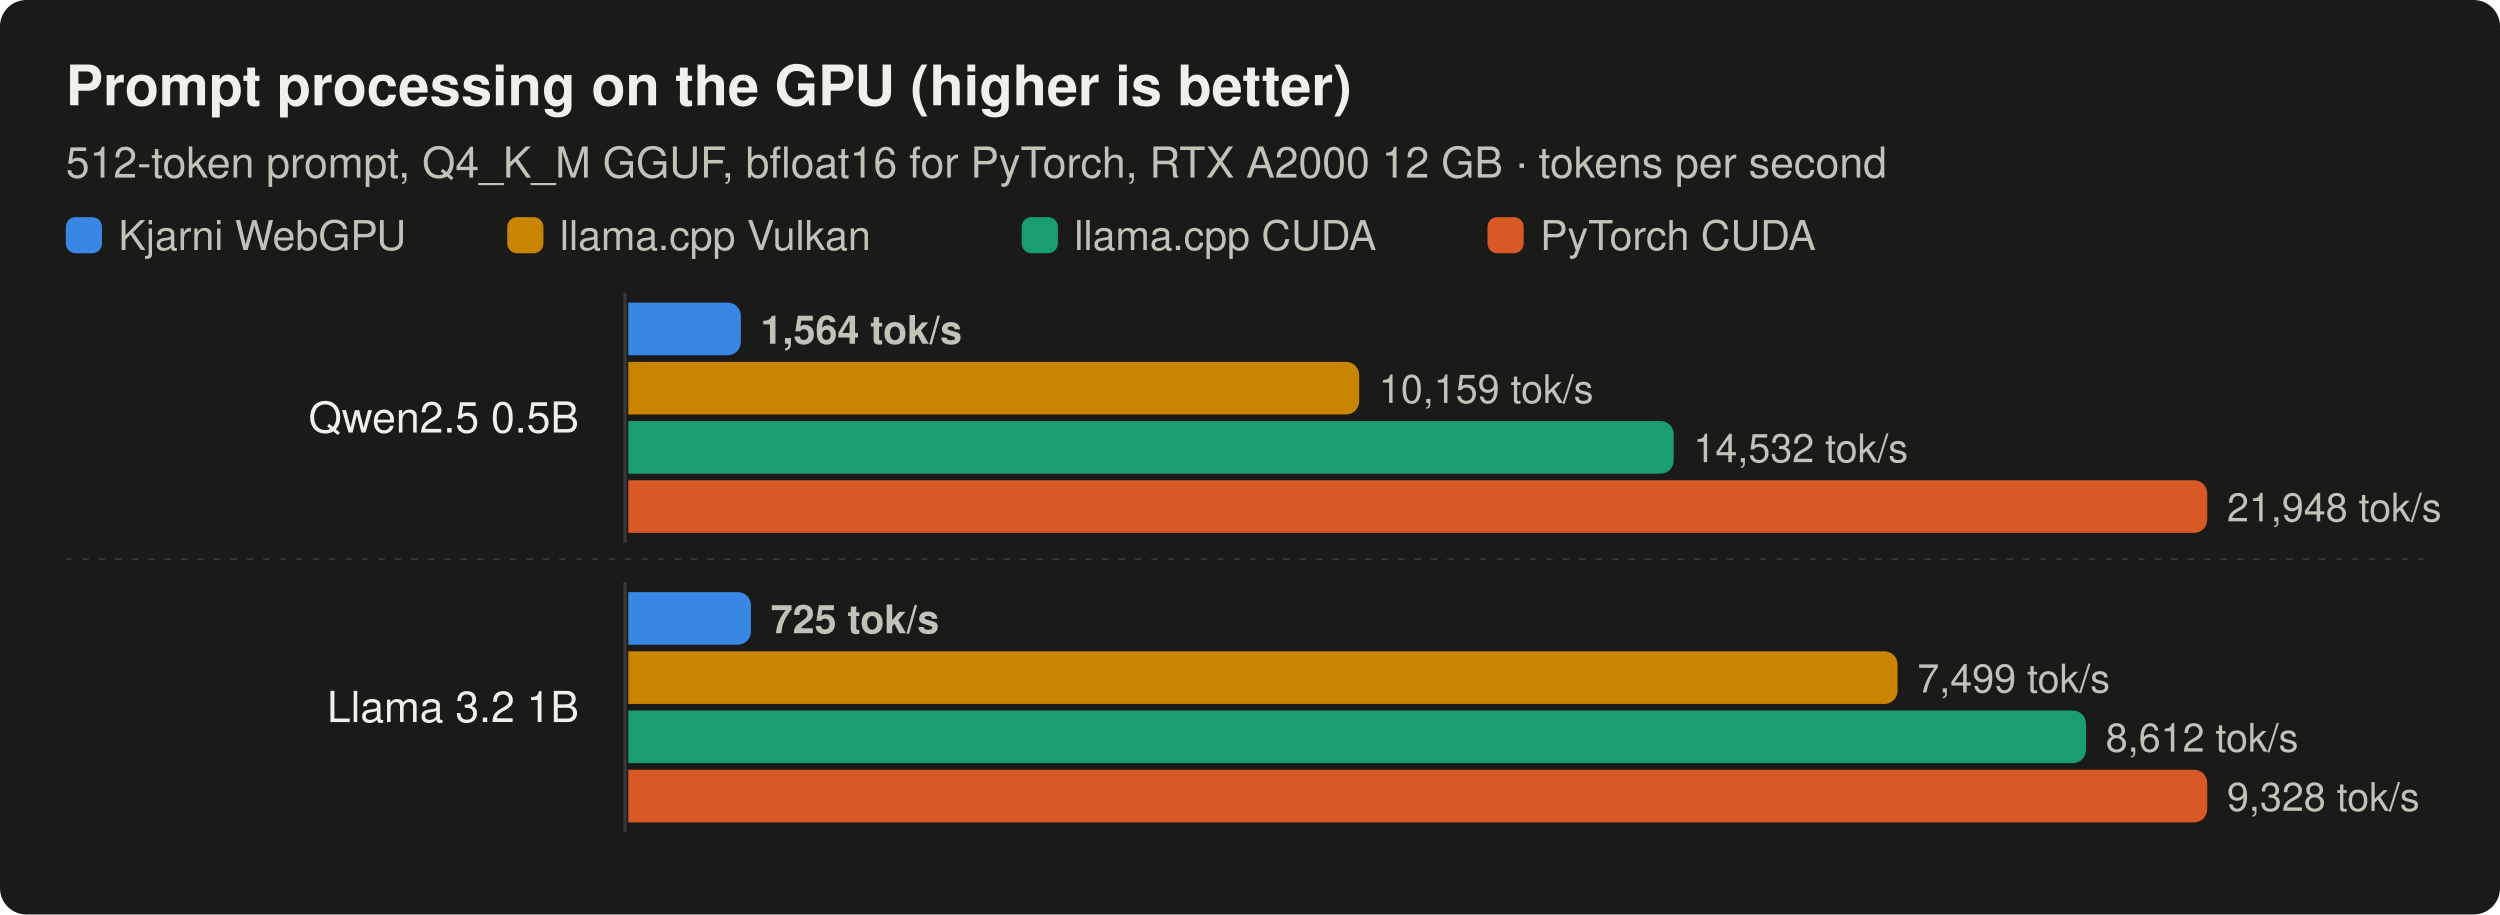
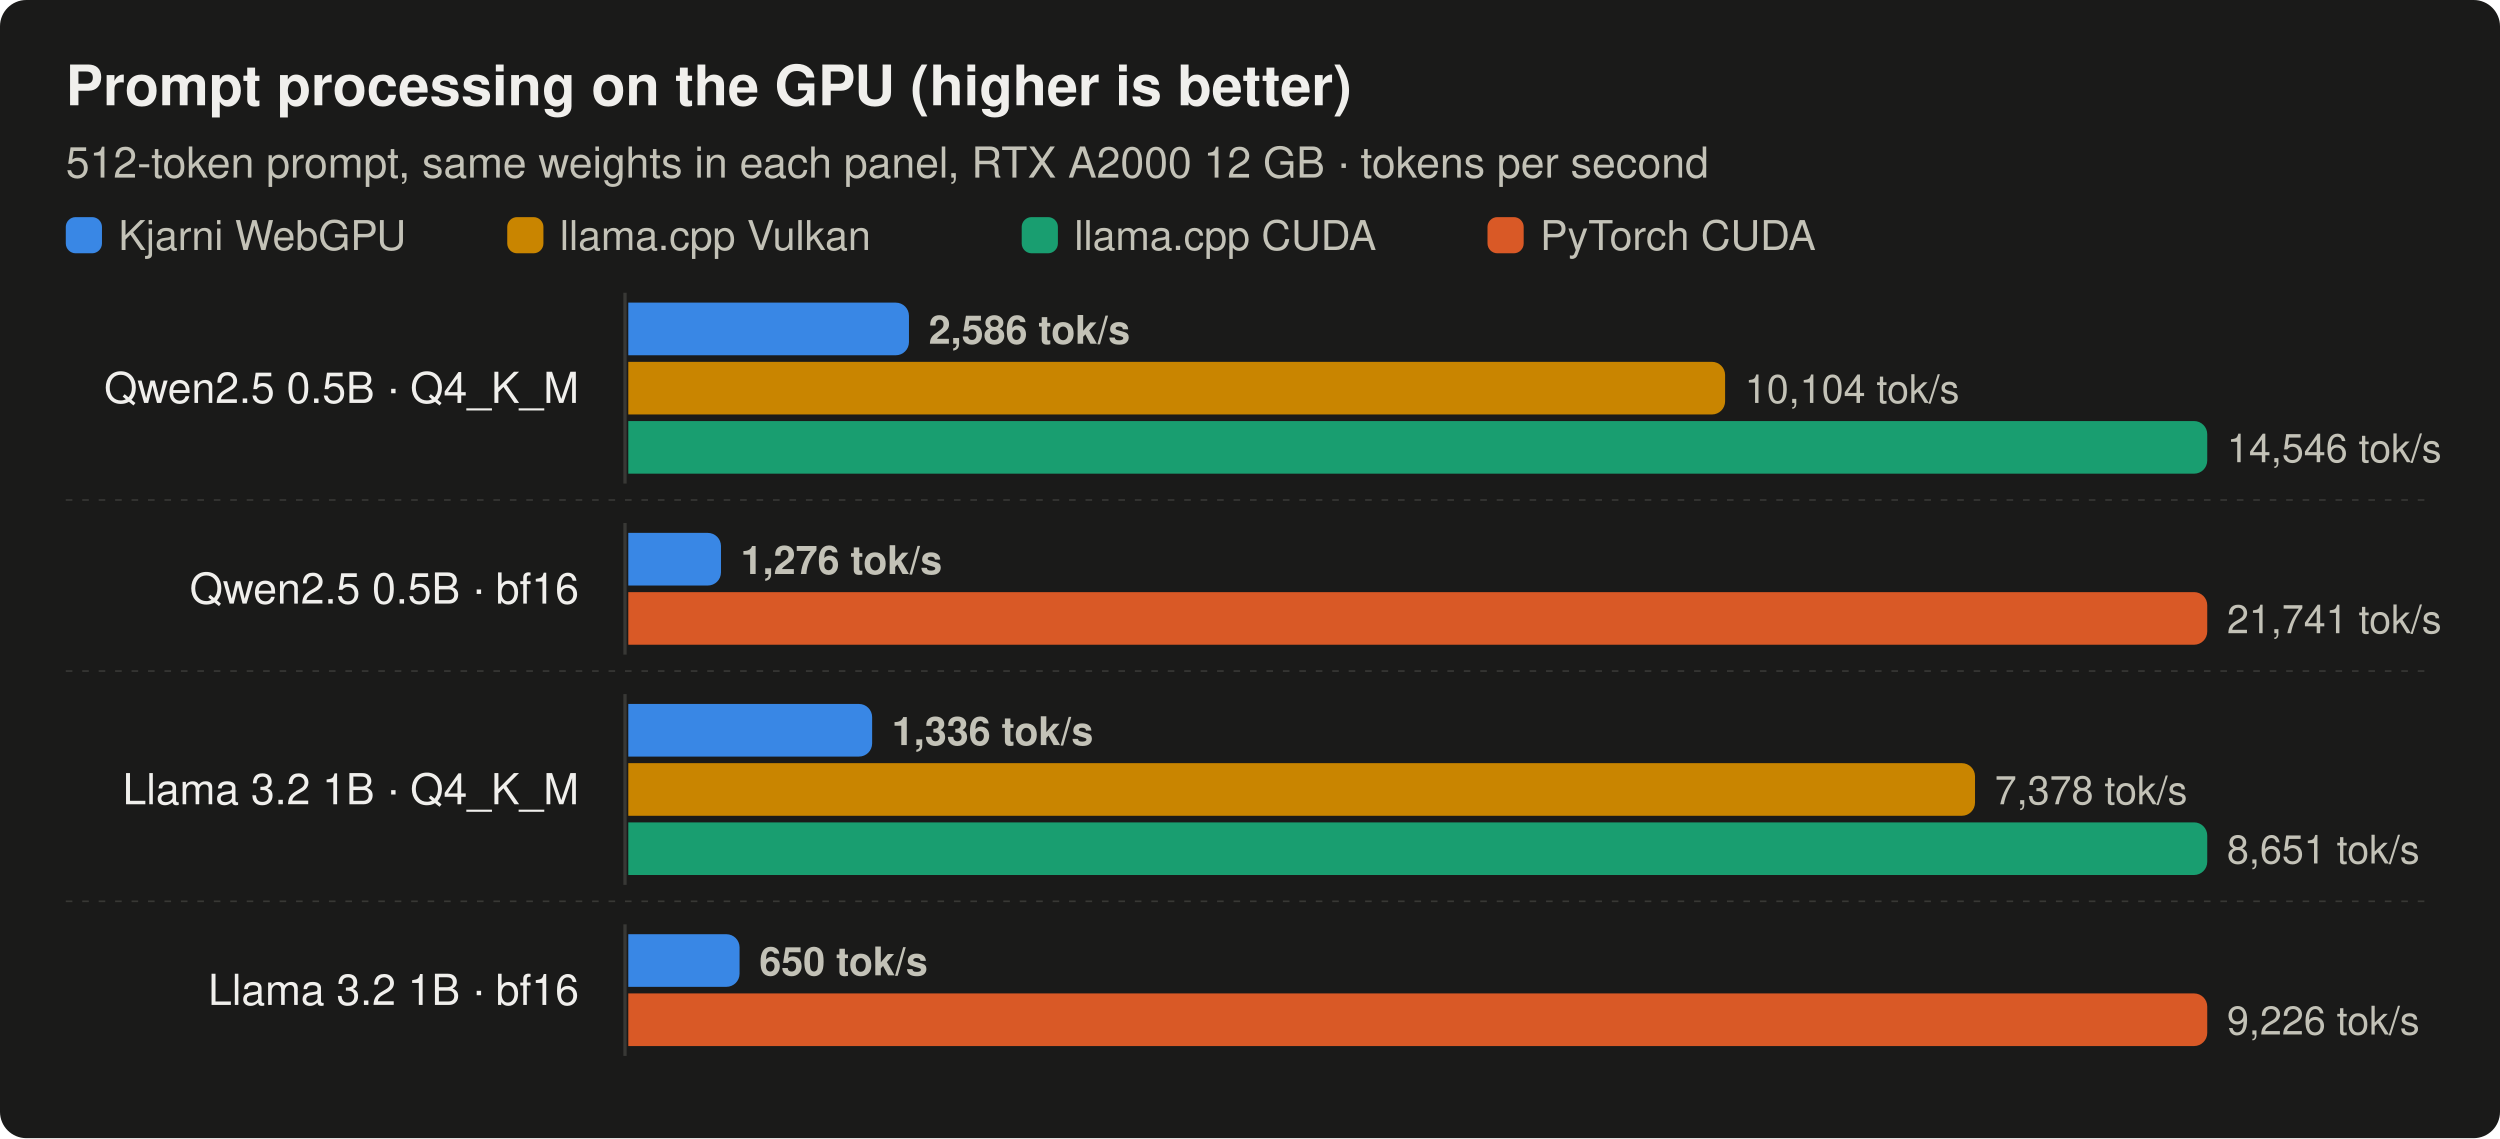
- <svg xmlns="http://www.w3.org/2000/svg" width="760" height="278" viewBox="0 0 760 278" font-family="-apple-system, BlinkMacSystemFont, 'Segoe UI', Helvetica, Arial, sans-serif" role="img" aria-label="Prompt processing on the GPU (higher is better)">
-   <rect width="760" height="278" rx="8" fill="#1a1a19" />
+ <svg xmlns="http://www.w3.org/2000/svg" width="760" height="346" viewBox="0 0 760 346" font-family="-apple-system, BlinkMacSystemFont, 'Segoe UI', Helvetica, Arial, sans-serif" role="img" aria-label="Prompt processing on the GPU (higher is better)">
+   <rect width="760" height="346" rx="8" fill="#1a1a19" />
  <text x="20" y="32" font-size="17" font-weight="600" fill="#f0efec">Prompt processing on the GPU (higher is better)</text>
-   <text x="20" y="54" font-size="13" fill="#c3c2b7">512-token prompt, Q4_K_M GGUF, bfloat16 for PyTorch, RTX A2000 12 GB · tokens per second</text>
+   <text x="20" y="54" font-size="13" fill="#c3c2b7">512-token prompt, same weights in each panel, RTX A2000 12 GB · tokens per second</text>
  <rect x="20" y="66" width="11" height="11" rx="3" fill="#3987e5" />
  <text x="36" y="76" font-size="12.5" fill="#c3c2b7">Kjarni WebGPU</text>
  <rect x="154.2" y="66" width="11" height="11" rx="3" fill="#c98500" />
  <text x="170.2" y="76" font-size="12.5" fill="#c3c2b7">llama.cpp Vulkan</text>
  <rect x="310.6" y="66" width="11" height="11" rx="3" fill="#199e70" />
  <text x="326.6" y="76" font-size="12.5" fill="#c3c2b7">llama.cpp CUDA</text>
  <rect x="452.2" y="66" width="11" height="11" rx="3" fill="#d95926" />
  <text x="468.2" y="76" font-size="12.5" fill="#c3c2b7">PyTorch CUDA</text>
-   <text x="176" y="131.5" text-anchor="end" font-size="13" fill="#f0efec">Qwen2.5 0.5B</text>
-   <line x1="190" y1="89" x2="190" y2="165" stroke="#383835" stroke-width="1" />
-   <path d="M191,92 h30.212 a4,4 0 0 1 4,4 v8 a4,4 0 0 1 -4,4 h-30.212 z" fill="#3987e5" />
-   <text x="231.212" y="104.5" font-size="12" fill="#c3c2b7" font-weight="600">1,564 tok/s</text>
-   <path d="M191,110 h218.184 a4,4 0 0 1 4,4 v8 a4,4 0 0 1 -4,4 h-218.184 z" fill="#c98500" />
-   <text x="419.184" y="122.5" font-size="12" fill="#c3c2b7">10,159 tok/s</text>
-   <path d="M191,128 h313.814 a4,4 0 0 1 4,4 v8 a4,4 0 0 1 -4,4 h-313.814 z" fill="#199e70" />
-   <text x="514.814" y="140.5" font-size="12" fill="#c3c2b7">14,532 tok/s</text>
-   <path d="M191,146 h476 a4,4 0 0 1 4,4 v8 a4,4 0 0 1 -4,4 h-476 z" fill="#d95926" />
-   <text x="677.0" y="158.5" font-size="12" fill="#c3c2b7">21,948 tok/s</text>
-   <line x1="20" y1="170.0" x2="740" y2="170.0" stroke="#383835" stroke-width="0.5" stroke-dasharray="2 3" />
-   <text x="176" y="219.5" text-anchor="end" font-size="13" fill="#f0efec">Llama 3.2 1B</text>
-   <line x1="190" y1="177" x2="190" y2="253" stroke="#383835" stroke-width="1" />
-   <path d="M191,180 h33.285 a4,4 0 0 1 4,4 v8 a4,4 0 0 1 -4,4 h-33.285 z" fill="#3987e5" />
-   <text x="234.285" y="192.5" font-size="12" fill="#c3c2b7" font-weight="600">725 tok/s</text>
-   <path d="M191,198 h381.87 a4,4 0 0 1 4,4 v8 a4,4 0 0 1 -4,4 h-381.87 z" fill="#c98500" />
-   <text x="582.87" y="210.5" font-size="12" fill="#c3c2b7">7,499 tok/s</text>
-   <path d="M191,216 h439.148 a4,4 0 0 1 4,4 v8 a4,4 0 0 1 -4,4 h-439.148 z" fill="#199e70" />
-   <text x="640.148" y="228.5" font-size="12" fill="#c3c2b7">8,612 tok/s</text>
-   <path d="M191,234 h476 a4,4 0 0 1 4,4 v8 a4,4 0 0 1 -4,4 h-476 z" fill="#d95926" />
-   <text x="677.0" y="246.5" font-size="12" fill="#c3c2b7">9,328 tok/s</text>
+   <text x="176" y="122.5" text-anchor="end" font-size="13" fill="#f0efec">Qwen2.5 0.5B · Q4_K_M</text>
+   <line x1="190" y1="89" x2="190" y2="147" stroke="#383835" stroke-width="1" />
+   <path d="M191,92 h81.324 a4,4 0 0 1 4,4 v8 a4,4 0 0 1 -4,4 h-81.324 z" fill="#3987e5" />
+   <text x="282.324" y="104.5" font-size="12" fill="#c3c2b7" font-weight="600">2,586 tok/s</text>
+   <path d="M191,110 h329.431 a4,4 0 0 1 4,4 v8 a4,4 0 0 1 -4,4 h-329.431 z" fill="#c98500" />
+   <text x="530.431" y="122.5" font-size="12" fill="#c3c2b7">10,104 tok/s</text>
+   <path d="M191,128 h476.0 a4,4 0 0 1 4,4 v8 a4,4 0 0 1 -4,4 h-476.0 z" fill="#199e70" />
+   <text x="677.0" y="140.5" font-size="12" fill="#c3c2b7">14,546 tok/s</text>
+   <line x1="20" y1="152.0" x2="740" y2="152.0" stroke="#383835" stroke-width="0.5" stroke-dasharray="2 3" />
+   <text x="176" y="183.5" text-anchor="end" font-size="13" fill="#f0efec">Qwen2.5 0.5B · bf16</text>
+   <line x1="190" y1="159" x2="190" y2="199" stroke="#383835" stroke-width="1" />
+   <path d="M191,162 h24.182 a4,4 0 0 1 4,4 v8 a4,4 0 0 1 -4,4 h-24.182 z" fill="#3987e5" />
+   <text x="225.182" y="174.5" font-size="12" fill="#c3c2b7" font-weight="600">1,276 tok/s</text>
+   <path d="M191,180 h476.0 a4,4 0 0 1 4,4 v8 a4,4 0 0 1 -4,4 h-476.0 z" fill="#d95926" />
+   <text x="677.0" y="192.5" font-size="12" fill="#c3c2b7">21,741 tok/s</text>
+   <line x1="20" y1="204.0" x2="740" y2="204.0" stroke="#383835" stroke-width="0.5" stroke-dasharray="2 3" />
+   <text x="176" y="244.5" text-anchor="end" font-size="13" fill="#f0efec">Llama 3.2 1B · Q4_K_M</text>
+   <line x1="190" y1="211" x2="190" y2="269" stroke="#383835" stroke-width="1" />
+   <path d="M191,214 h70.129 a4,4 0 0 1 4,4 v8 a4,4 0 0 1 -4,4 h-70.129 z" fill="#3987e5" />
+   <text x="271.129" y="226.5" font-size="12" fill="#c3c2b7" font-weight="600">1,336 tok/s</text>
+   <path d="M191,232 h405.405 a4,4 0 0 1 4,4 v8 a4,4 0 0 1 -4,4 h-405.405 z" fill="#c98500" />
+   <text x="606.405" y="244.5" font-size="12" fill="#c3c2b7">7,378 tok/s</text>
+   <path d="M191,250 h476.0 a4,4 0 0 1 4,4 v8 a4,4 0 0 1 -4,4 h-476.0 z" fill="#199e70" />
+   <text x="677.0" y="262.5" font-size="12" fill="#c3c2b7">8,651 tok/s</text>
+   <line x1="20" y1="274.0" x2="740" y2="274.0" stroke="#383835" stroke-width="0.5" stroke-dasharray="2 3" />
+   <text x="176" y="305.5" text-anchor="end" font-size="13" fill="#f0efec">Llama 3.2 1B · bf16</text>
+   <line x1="190" y1="281" x2="190" y2="321" stroke="#383835" stroke-width="1" />
+   <path d="M191,284 h29.826 a4,4 0 0 1 4,4 v8 a4,4 0 0 1 -4,4 h-29.826 z" fill="#3987e5" />
+   <text x="230.826" y="296.5" font-size="12" fill="#c3c2b7" font-weight="600">650 tok/s</text>
+   <path d="M191,302 h476.0 a4,4 0 0 1 4,4 v8 a4,4 0 0 1 -4,4 h-476.0 z" fill="#d95926" />
+   <text x="677.0" y="314.5" font-size="12" fill="#c3c2b7">9,226 tok/s</text>
</svg>
